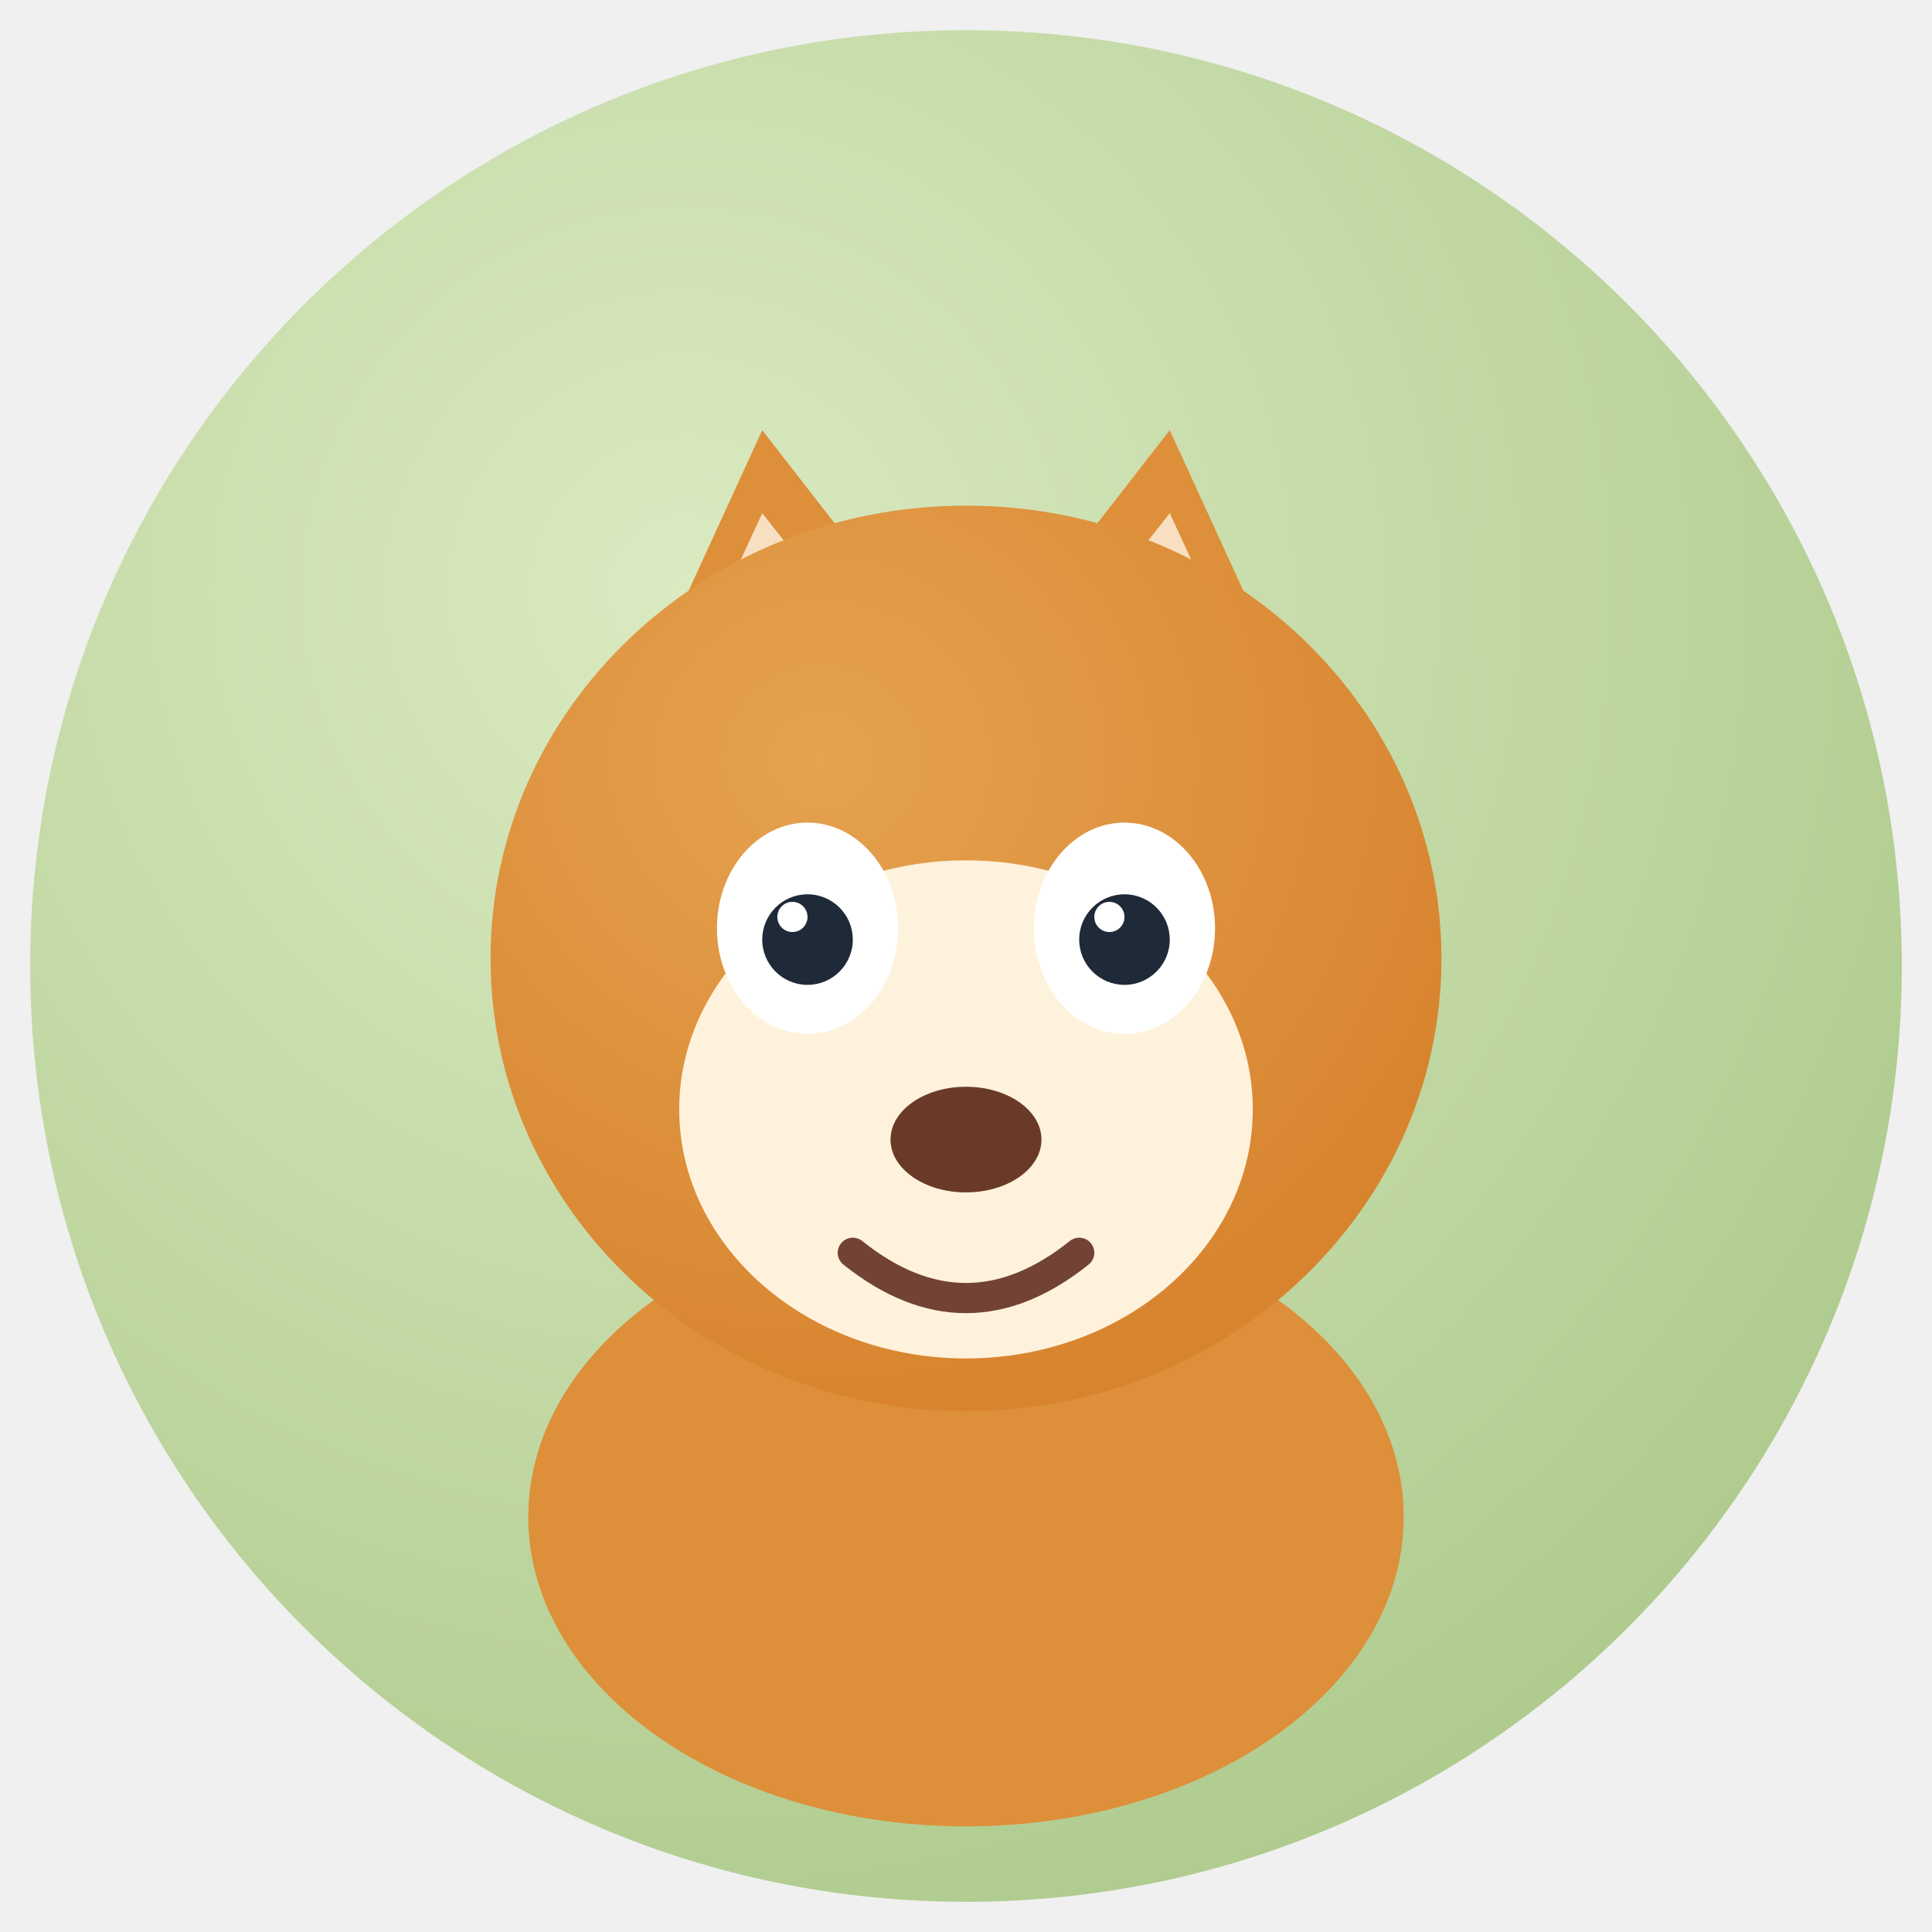
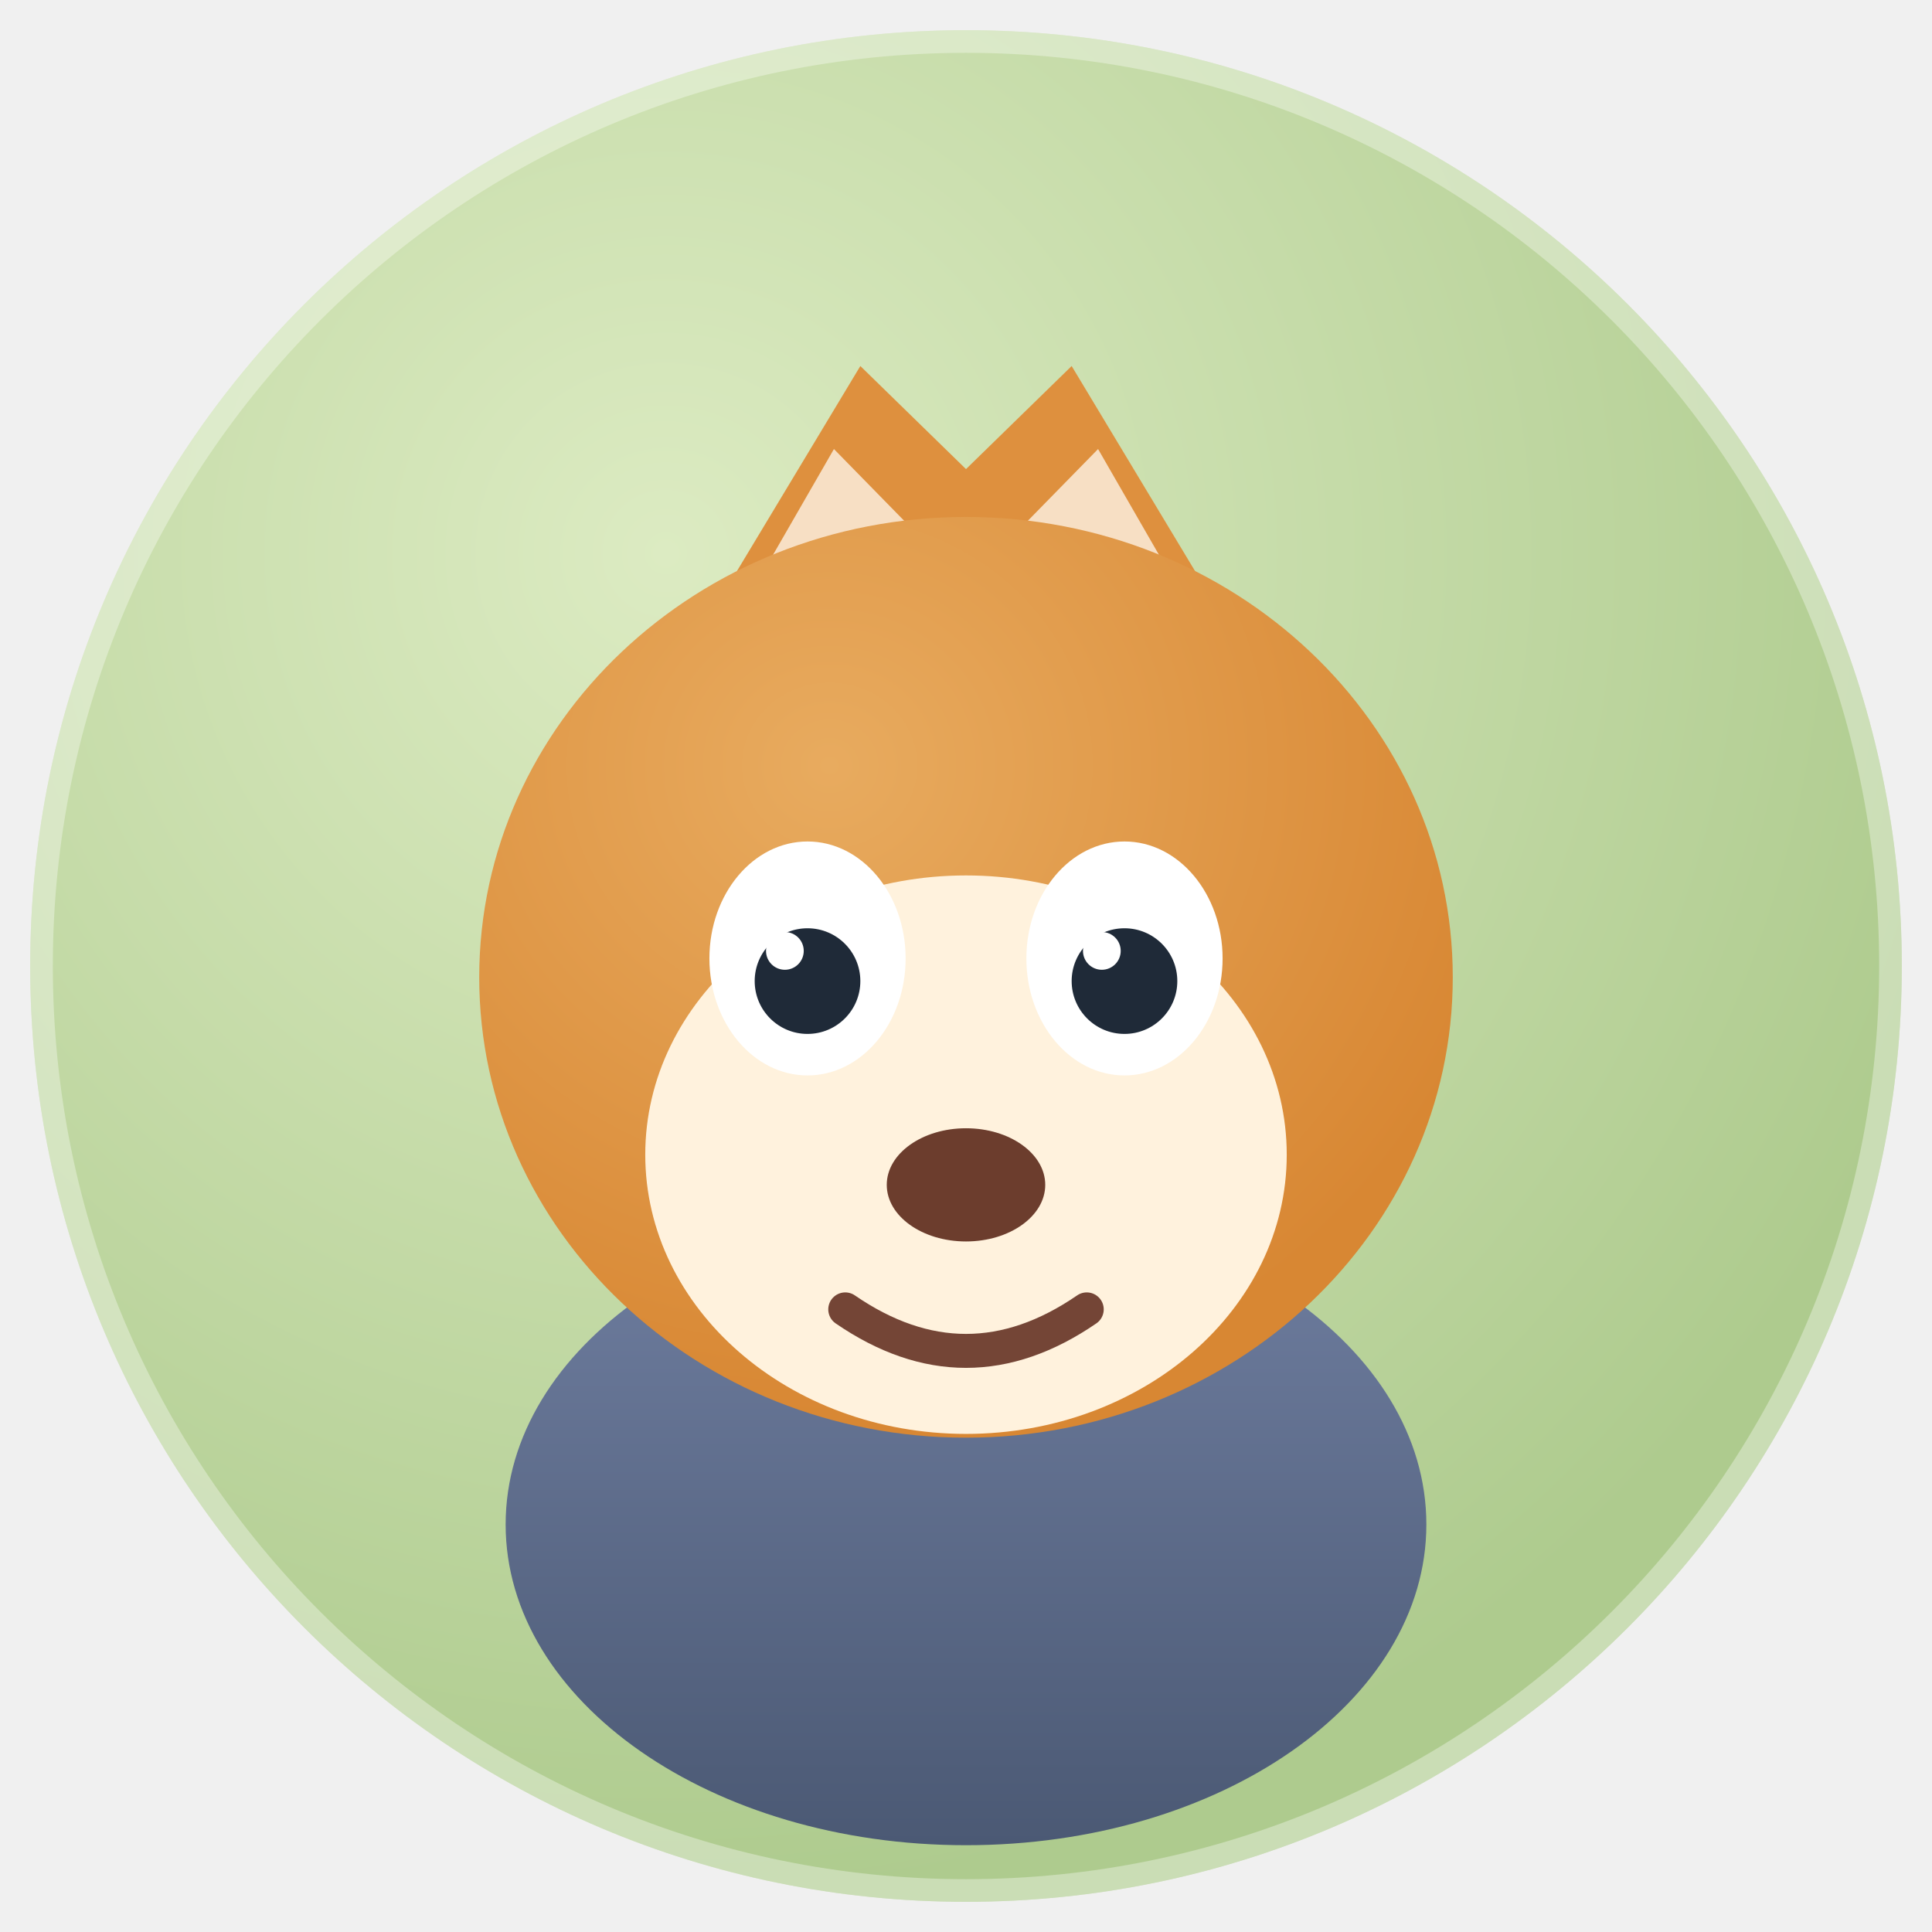
- <svg xmlns="http://www.w3.org/2000/svg" viewBox="0 0 512 512" role="img" aria-label="Indian fox portrait">
+ <svg xmlns="http://www.w3.org/2000/svg" viewBox="0 0 1024 1024" role="img" aria-label="Indian fox character sheet">
  <defs>
-     <radialGradient id="bg" cx="35%" cy="30%" r="75%">
-       <stop offset="0%" stop-color="#dbeac1" />
-       <stop offset="100%" stop-color="#afcb8e" />
+     <radialGradient id="bg" cx="34%" cy="28%" r="72%">
+       <stop offset="0%" stop-color="#dcebc2" />
+       <stop offset="100%" stop-color="#aecb8e" />
    </radialGradient>
-     <radialGradient id="fur" cx="35%" cy="28%" r="72%">
-       <stop offset="0%" stop-color="#e5a24f" />
-       <stop offset="100%" stop-color="#d8842f" />
+     <radialGradient id="fur" cx="36%" cy="27%" r="72%">
+       <stop offset="0%" stop-color="#e8ab5f" />
+       <stop offset="100%" stop-color="#d88733" />
    </radialGradient>
+     <linearGradient id="hood" x1="0" y1="0" x2="0" y2="1">
+       <stop offset="0%" stop-color="#6f7ea0" />
+       <stop offset="100%" stop-color="#4b5974" />
+     </linearGradient>
  </defs>
-   <circle cx="256" cy="256" r="248" fill="url(#bg)" />
-   <ellipse cx="256" cy="402" rx="116" ry="82" fill="#de8f39" />
-   <path d="M158 210l44-96 56 72z" fill="#de8f39" />
-   <path d="M354 210l-44-96-56 72z" fill="#de8f39" />
-   <path d="M178 188l24-52 30 38z" fill="#f8dfc1" />
-   <path d="M334 188l-24-52-30 38z" fill="#f8dfc1" />
-   <ellipse cx="256" cy="254" rx="126" ry="120" fill="url(#fur)" />
-   <ellipse cx="256" cy="294" rx="76" ry="66" fill="#fff2dc" />
-   <ellipse cx="214" cy="246" rx="24" ry="28" fill="#fff" />
-   <ellipse cx="298" cy="246" rx="24" ry="28" fill="#fff" />
-   <circle cx="214" cy="249" r="12" fill="#1f2a38" />
-   <circle cx="298" cy="249" r="12" fill="#1f2a38" />
-   <circle cx="210" cy="243" r="4" fill="#fff" />
-   <circle cx="294" cy="243" r="4" fill="#fff" />
-   <ellipse cx="256" cy="302" rx="20" ry="14" fill="#6a3a29" />
-   <path d="M226 332q30 24 60 0" fill="none" stroke="#724334" stroke-width="8" stroke-linecap="round" />
+   <circle cx="512" cy="512" r="496" fill="url(#bg)" />
+   <circle cx="512" cy="512" r="490" fill="none" stroke="#ffffff" stroke-opacity="0.34" stroke-width="12" />
+   <ellipse cx="512" cy="808" rx="244" ry="170" fill="url(#hood)" />
+   <path d="M320 420l136-226 164 160" fill="#de903e" />
+   <path d="M704 420l-136-226-164 160" fill="#de903e" />
+   <path d="M366 370l76-132 94 96" fill="#f7dfc4" />
+   <path d="M658 370l-76-132-94 96" fill="#f7dfc4" />
+   <ellipse cx="512" cy="518" rx="258" ry="244" fill="url(#fur)" />
+   <ellipse cx="512" cy="612" rx="170" ry="148" fill="#fff2dd" />
+   <ellipse cx="428" cy="508" rx="52" ry="62" fill="#ffffff" />
+   <ellipse cx="596" cy="508" rx="52" ry="62" fill="#ffffff" />
+   <circle cx="428" cy="520" r="28" fill="#1f2a38" />
+   <circle cx="596" cy="520" r="28" fill="#1f2a38" />
+   <circle cx="416" cy="504" r="10" fill="#ffffff" />
+   <circle cx="584" cy="504" r="10" fill="#ffffff" />
+   <ellipse cx="512" cy="628" rx="42" ry="30" fill="#6c3d2d" />
+   <path d="M448 694q64 44 128 0" fill="none" stroke="#744536" stroke-width="18" stroke-linecap="round" />
</svg>
